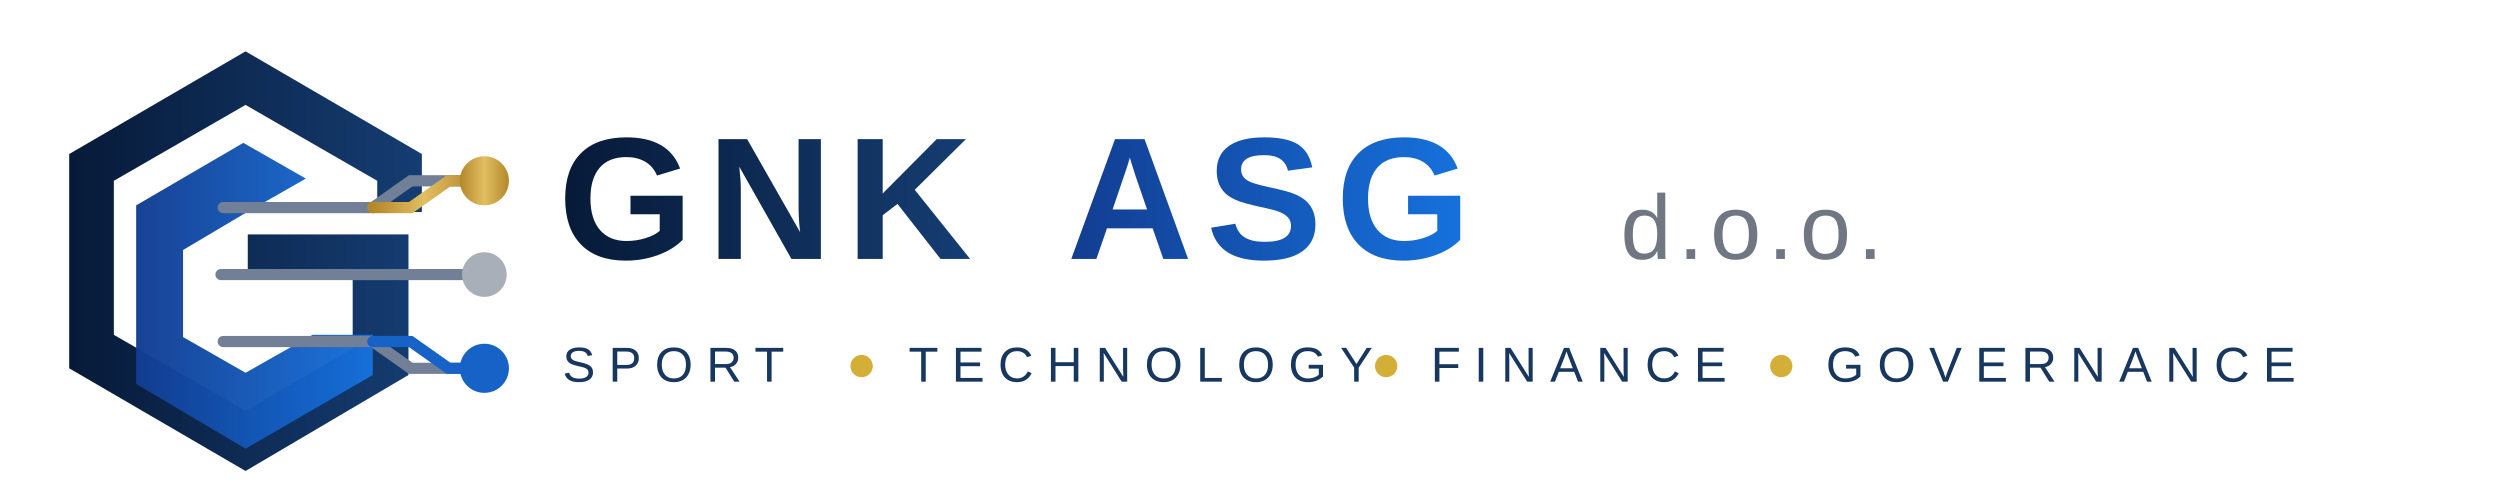
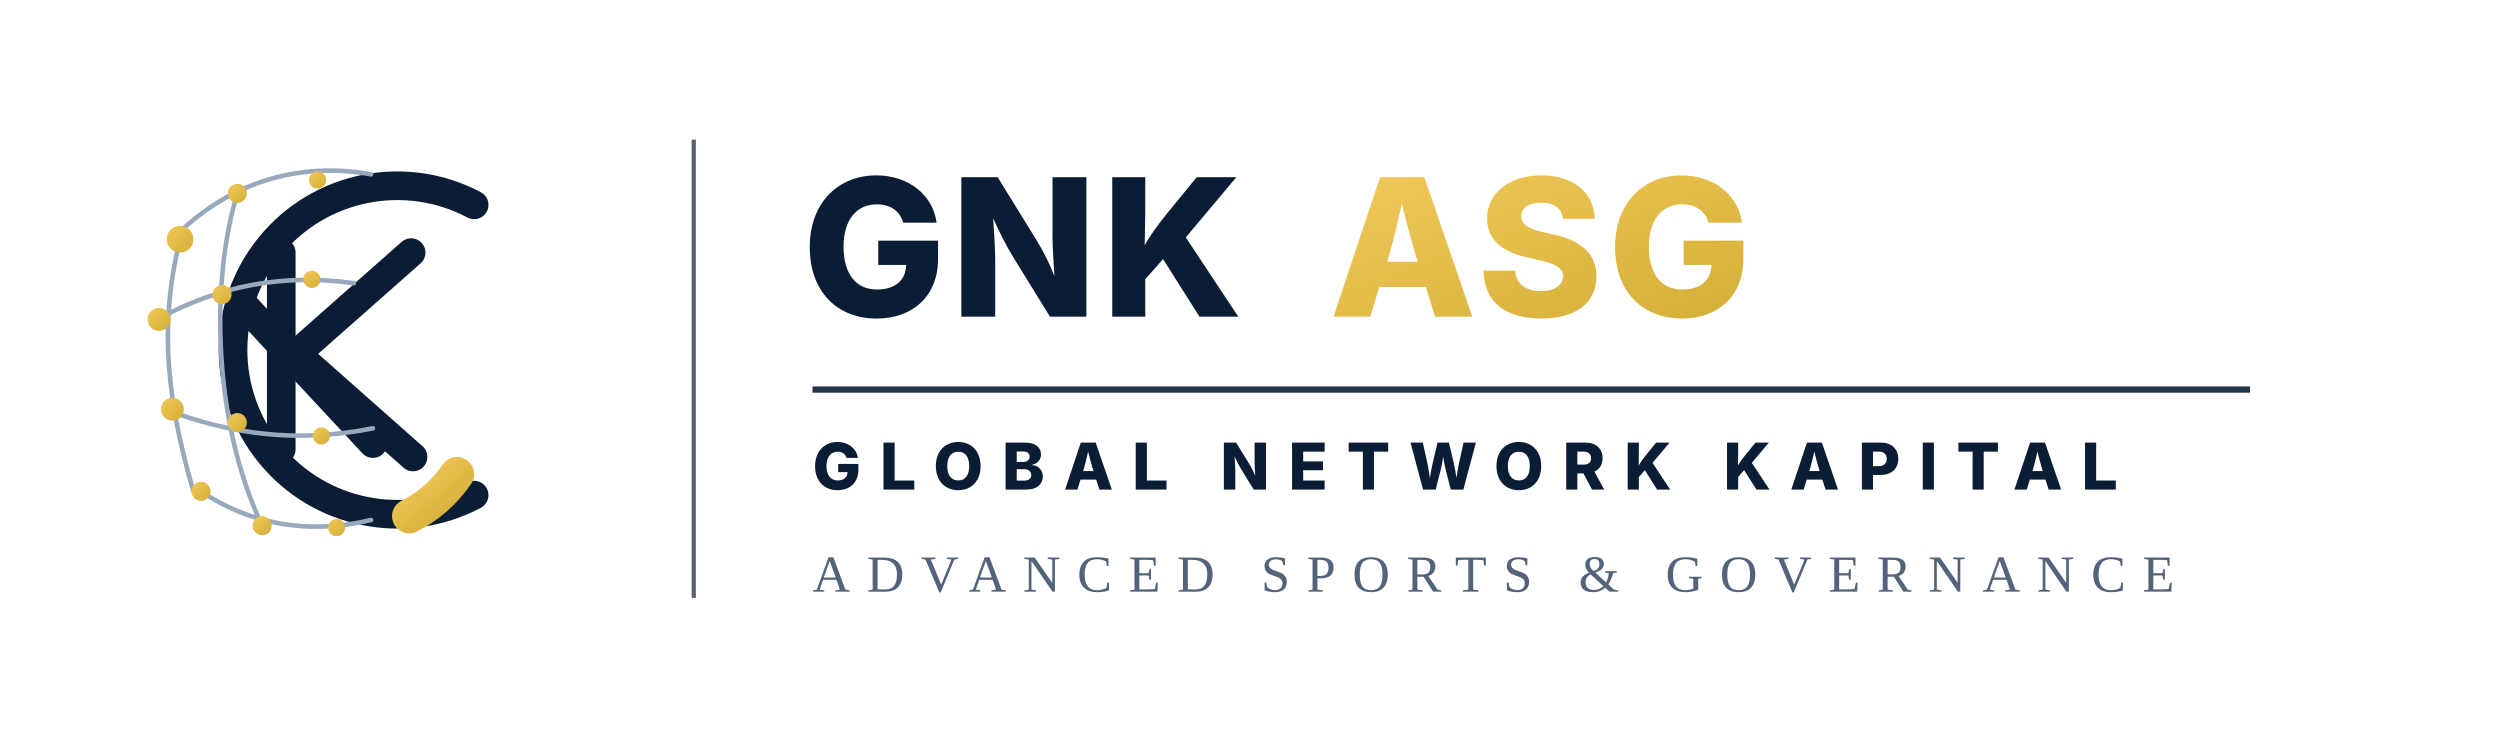
- <svg xmlns="http://www.w3.org/2000/svg" viewBox="0 0 1120 220" role="img" aria-labelledby="title description">
+ <svg xmlns="http://www.w3.org/2000/svg" viewBox="0 0 1200 360" role="img" aria-label="GNK ASG - Global Network Kapital - Advanced Sports and Governance">
  <defs>
-     <linearGradient id="navy" x1="0" x2="1">
-       <stop stop-color="#071a38" />
-       <stop offset="1" stop-color="#153d72" />
-     </linearGradient>
-     <linearGradient id="blue" x1="0" x2="1">
-       <stop stop-color="#123d91" />
-       <stop offset="1" stop-color="#1671dc" />
-     </linearGradient>
-     <linearGradient id="nodeGold" x1="0" x2="1">
-       <stop stop-color="#b4872a" />
-       <stop offset=".5" stop-color="#e1bf62" />
-       <stop offset="1" stop-color="#b4872a" />
+     <linearGradient id="gold" x1="0" y1="0" x2="1" y2="1">
+       <stop stop-color="#F1C85A" />
+       <stop offset="1" stop-color="#D4AF37" />
    </linearGradient>
  </defs>
-   <g transform="translate(18 17)">
-     <path d="M92 6 171 52v26h-20V64L92 30 33 64v69l59 34 48-28v-31H93V88h72v63l-73 43-79-46V52z" fill="url(#navy)" />
-     <path d="M43 75 91 47l28 16-28 16-27 16v39l28 16 30-17h27v18l-57 33-49-29z" fill="url(#blue)" opacity=".97" />
-     <path d="M82 76h67l17-12h29M81 106h60l20 0h34M82 136h67l17 12h29" fill="none" stroke="#718096" stroke-width="5" stroke-linecap="round" />
-     <path d="M149 76h17l17-12h12" fill="none" stroke="url(#nodeGold)" stroke-width="5" stroke-linecap="round" />
-     <path d="M149 136h17l17 12h12" fill="none" stroke="#1762c7" stroke-width="5" stroke-linecap="round" />
-     <circle cx="199" cy="64" r="11" fill="url(#nodeGold)" />
-     <circle cx="199" cy="106" r="10" fill="#a8afb8" />
-     <circle cx="199" cy="148" r="11" fill="#1762c7" />
+   <g transform="translate(58 58) scale(.9167)">
+     <g fill="none" stroke-linecap="round" stroke-linejoin="round">
+       <path d="M185 44A86 86 0 1 0 185 196" stroke="#0B1D34" stroke-width="15" />
+       <path d="M176 185A66 66 0 0 1 151 207" stroke="url(#gold)" stroke-width="18" />
+       <path d="M84 69v103" stroke="#0B1D34" stroke-width="15" />
+       <path d="M64 96l68 73" stroke="#0B1D34" stroke-width="15" />
+       <path d="M152 69l-60 53 61 54" stroke="#0B1D34" stroke-width="15" />
+       <path d="M27 62c28-29 65-41 104-34M19 104c33-18 66-24 103-19M23 151c34 13 69 18 109 10M42 194c25 17 56 23 89 15M31 62c-9 37-10 74 7 132M61 38c-14 46-13 119 13 174" stroke="#99A9BD" stroke-width="2.4" />
+     </g>
+     <g fill="url(#gold)">
+       <circle cx="31" cy="62" r="7" />
+       <circle cx="20" cy="104" r="6" />
+       <circle cx="27" cy="151" r="6" />
+       <circle cx="42" cy="194" r="5" />
+       <circle cx="61" cy="38" r="5" />
+       <circle cx="53" cy="91" r="5" />
+       <circle cx="61" cy="158" r="5" />
+       <circle cx="74" cy="212" r="5" />
+       <circle cx="103" cy="31" r="4.5" />
+       <circle cx="100" cy="83" r="4.5" />
+       <circle cx="105" cy="165" r="4.5" />
+       <circle cx="113" cy="213" r="4.5" />
+     </g>
  </g>
-   <g transform="translate(250 53)">
-     <text x="0" y="63" fill="url(#navy)" font-family="Arial, Helvetica, sans-serif" font-weight="750" font-size="78" letter-spacing="6">GNK</text>
-     <text x="228" y="63" fill="url(#blue)" font-family="Arial, Helvetica, sans-serif" font-weight="750" font-size="78" letter-spacing="6">ASG</text>
-     <text x="476" y="63" fill="#707782" font-family="Arial, Helvetica, sans-serif" font-weight="400" font-size="41" letter-spacing="3">d.o.o.</text>
-     <text x="2" y="118" fill="#17375f" font-family="Arial, Helvetica, sans-serif" font-weight="400" font-size="22" letter-spacing="6">SPORT</text>
-     <circle cx="136" cy="111" r="5" fill="#d4af37" />
-     <text x="157" y="118" fill="#17375f" font-family="Arial, Helvetica, sans-serif" font-weight="400" font-size="22" letter-spacing="6">TECHNOLOGY</text>
-     <circle cx="371" cy="111" r="5" fill="#d4af37" />
-     <text x="391" y="118" fill="#17375f" font-family="Arial, Helvetica, sans-serif" font-weight="400" font-size="22" letter-spacing="6">FINANCE</text>
-     <circle cx="548" cy="111" r="5" fill="#d4af37" />
-     <text x="568" y="118" fill="#17375f" font-family="Arial, Helvetica, sans-serif" font-weight="400" font-size="22" letter-spacing="6">GOVERNANCE</text>
-   </g>
+   <line x1="333" y1="67" x2="333" y2="287" stroke="#0B1D34" stroke-width="2" opacity=".7" />
+   <text x="385" y="152" font-family="Montserrat,Inter,Arial,sans-serif" font-size="92" font-weight="800" letter-spacing="2" fill="#0B1D34">GNK</text>
+   <text x="638" y="152" font-family="Montserrat,Inter,Arial,sans-serif" font-size="92" font-weight="800" letter-spacing="2" fill="url(#gold)">ASG</text>
+   <line x1="390" y1="187" x2="1080" y2="187" stroke="#0B1D34" stroke-width="3" opacity=".9" />
+   <text x="390" y="235" font-family="Montserrat,Inter,Arial,sans-serif" font-size="31" font-weight="800" letter-spacing="9" fill="#0B1D34">GLOBAL NETWORK KAPITAL</text>
+   <text x="390" y="284" font-family="Source Sans 3,Inter,Arial,sans-serif" font-size="25" font-weight="500" letter-spacing="8" fill="#53647A">ADVANCED SPORTS &amp; GOVERNANCE</text>
</svg>
